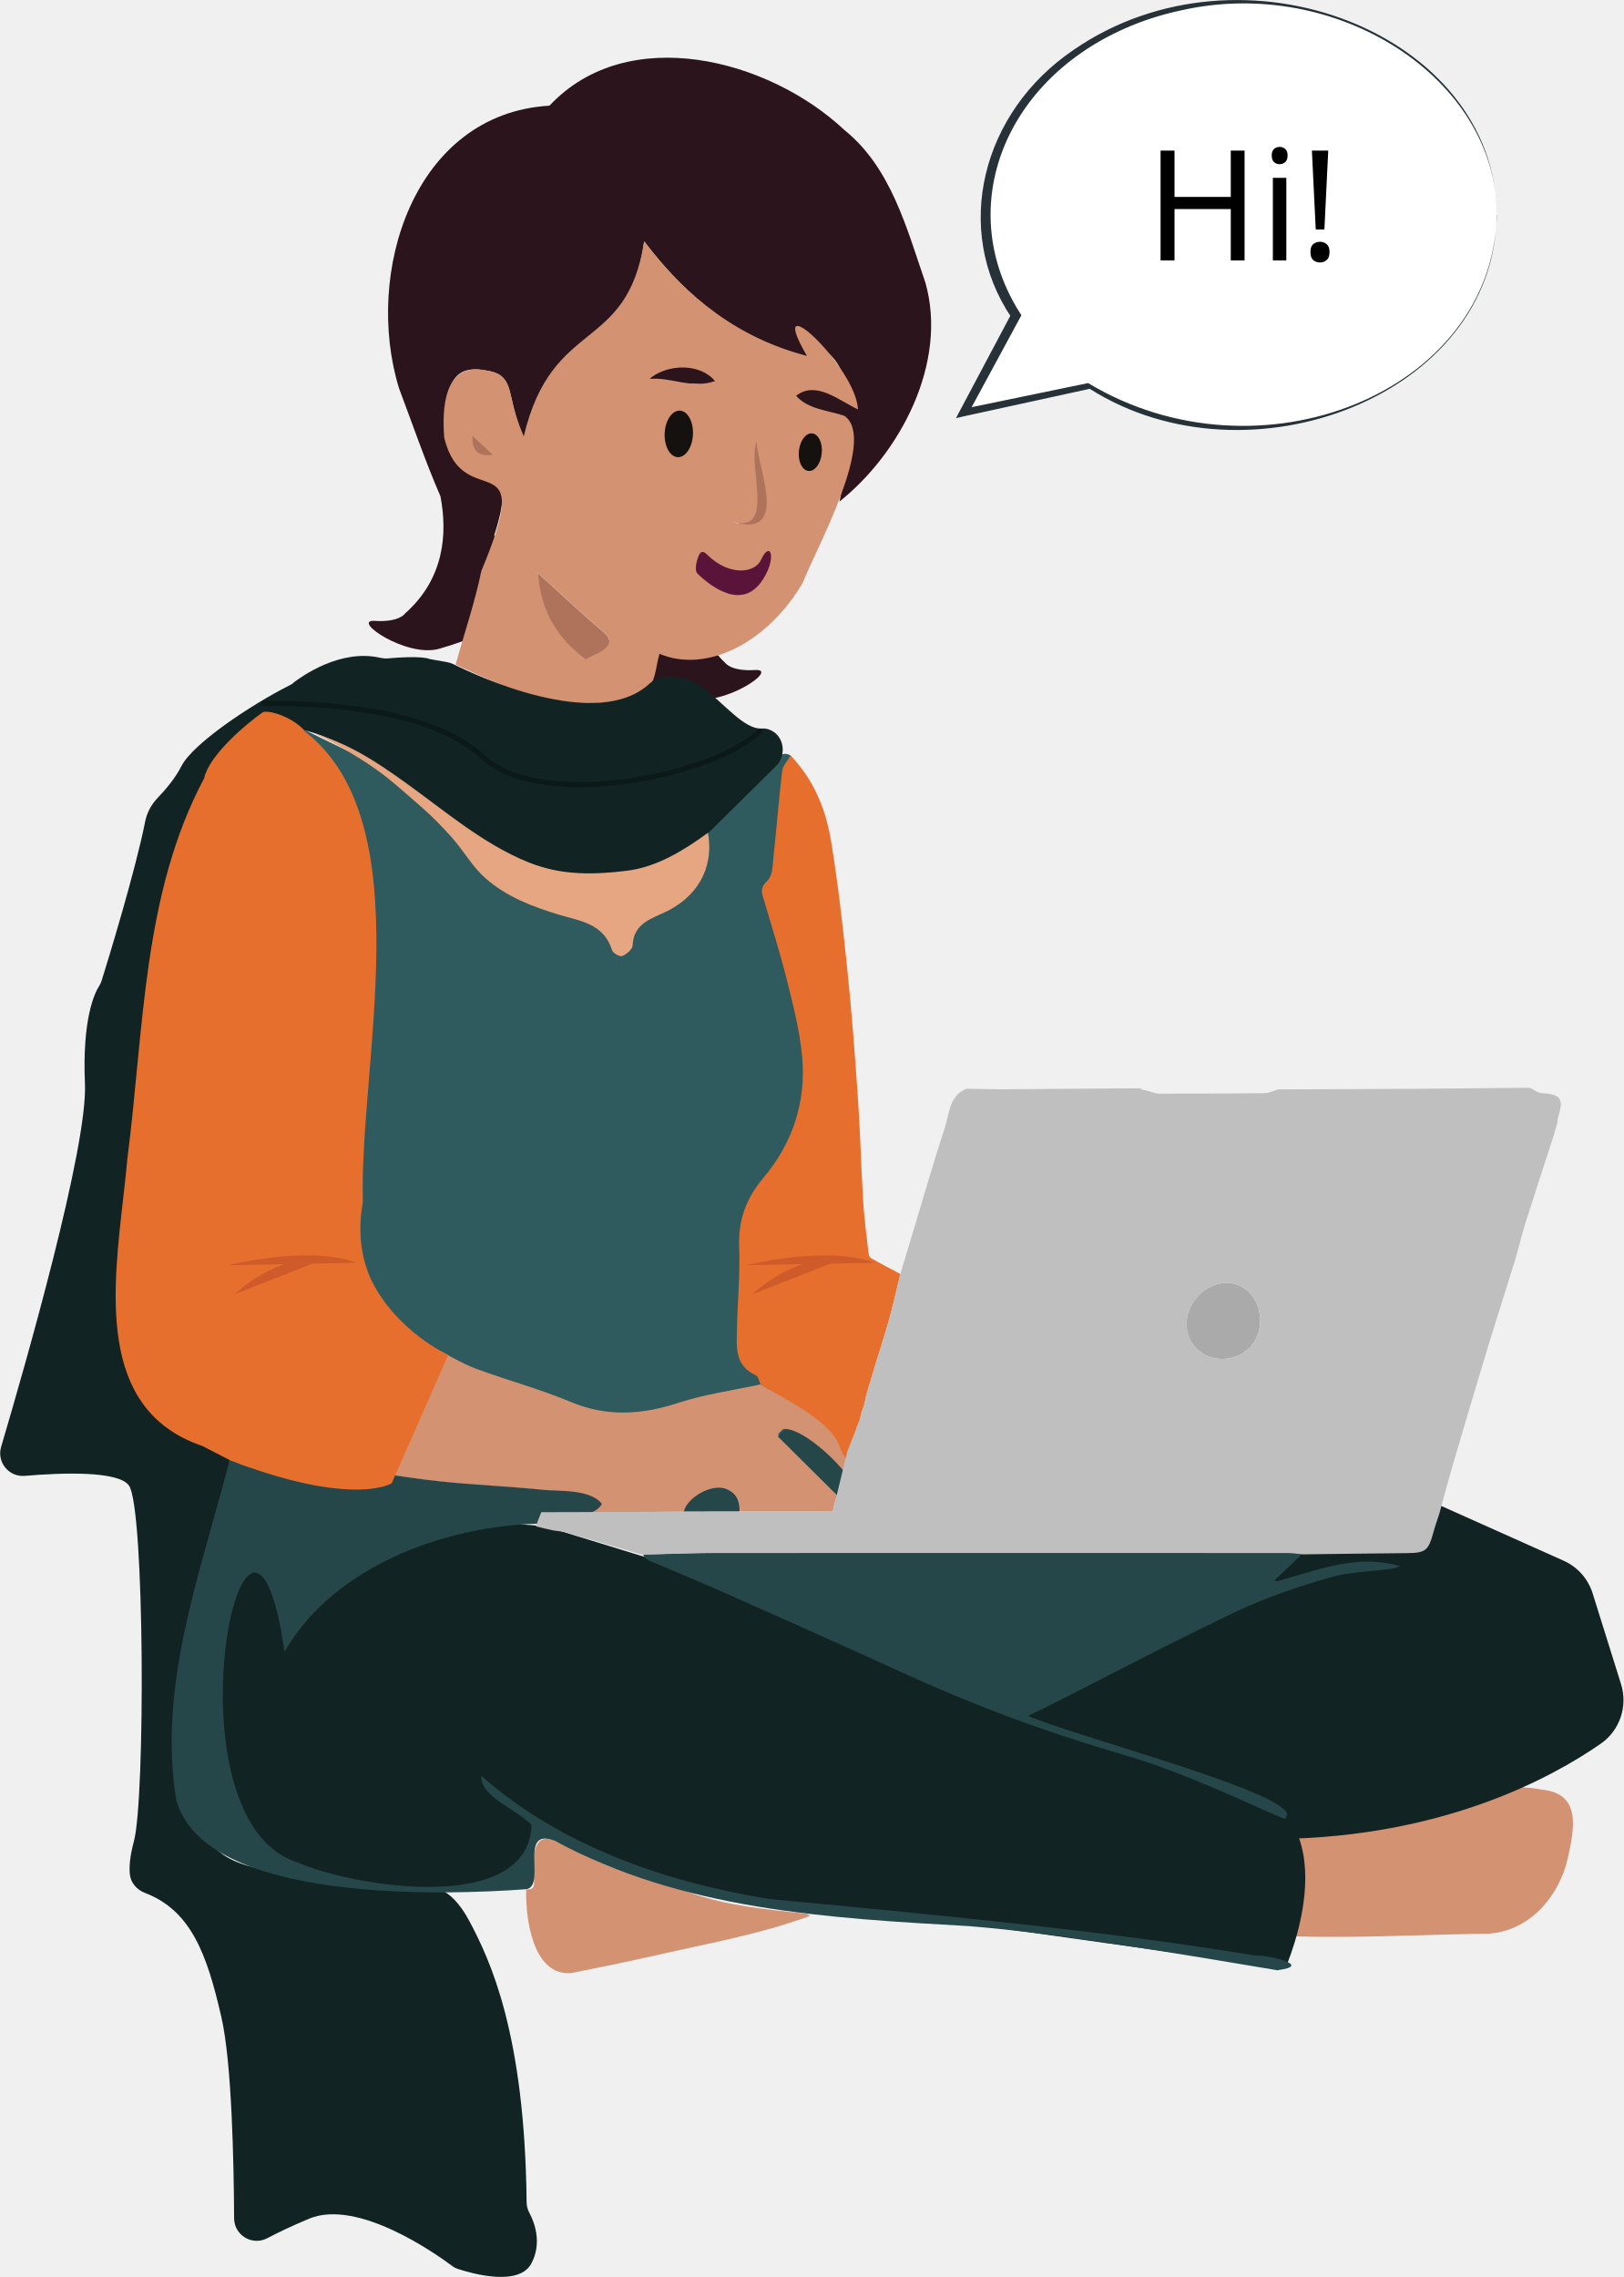
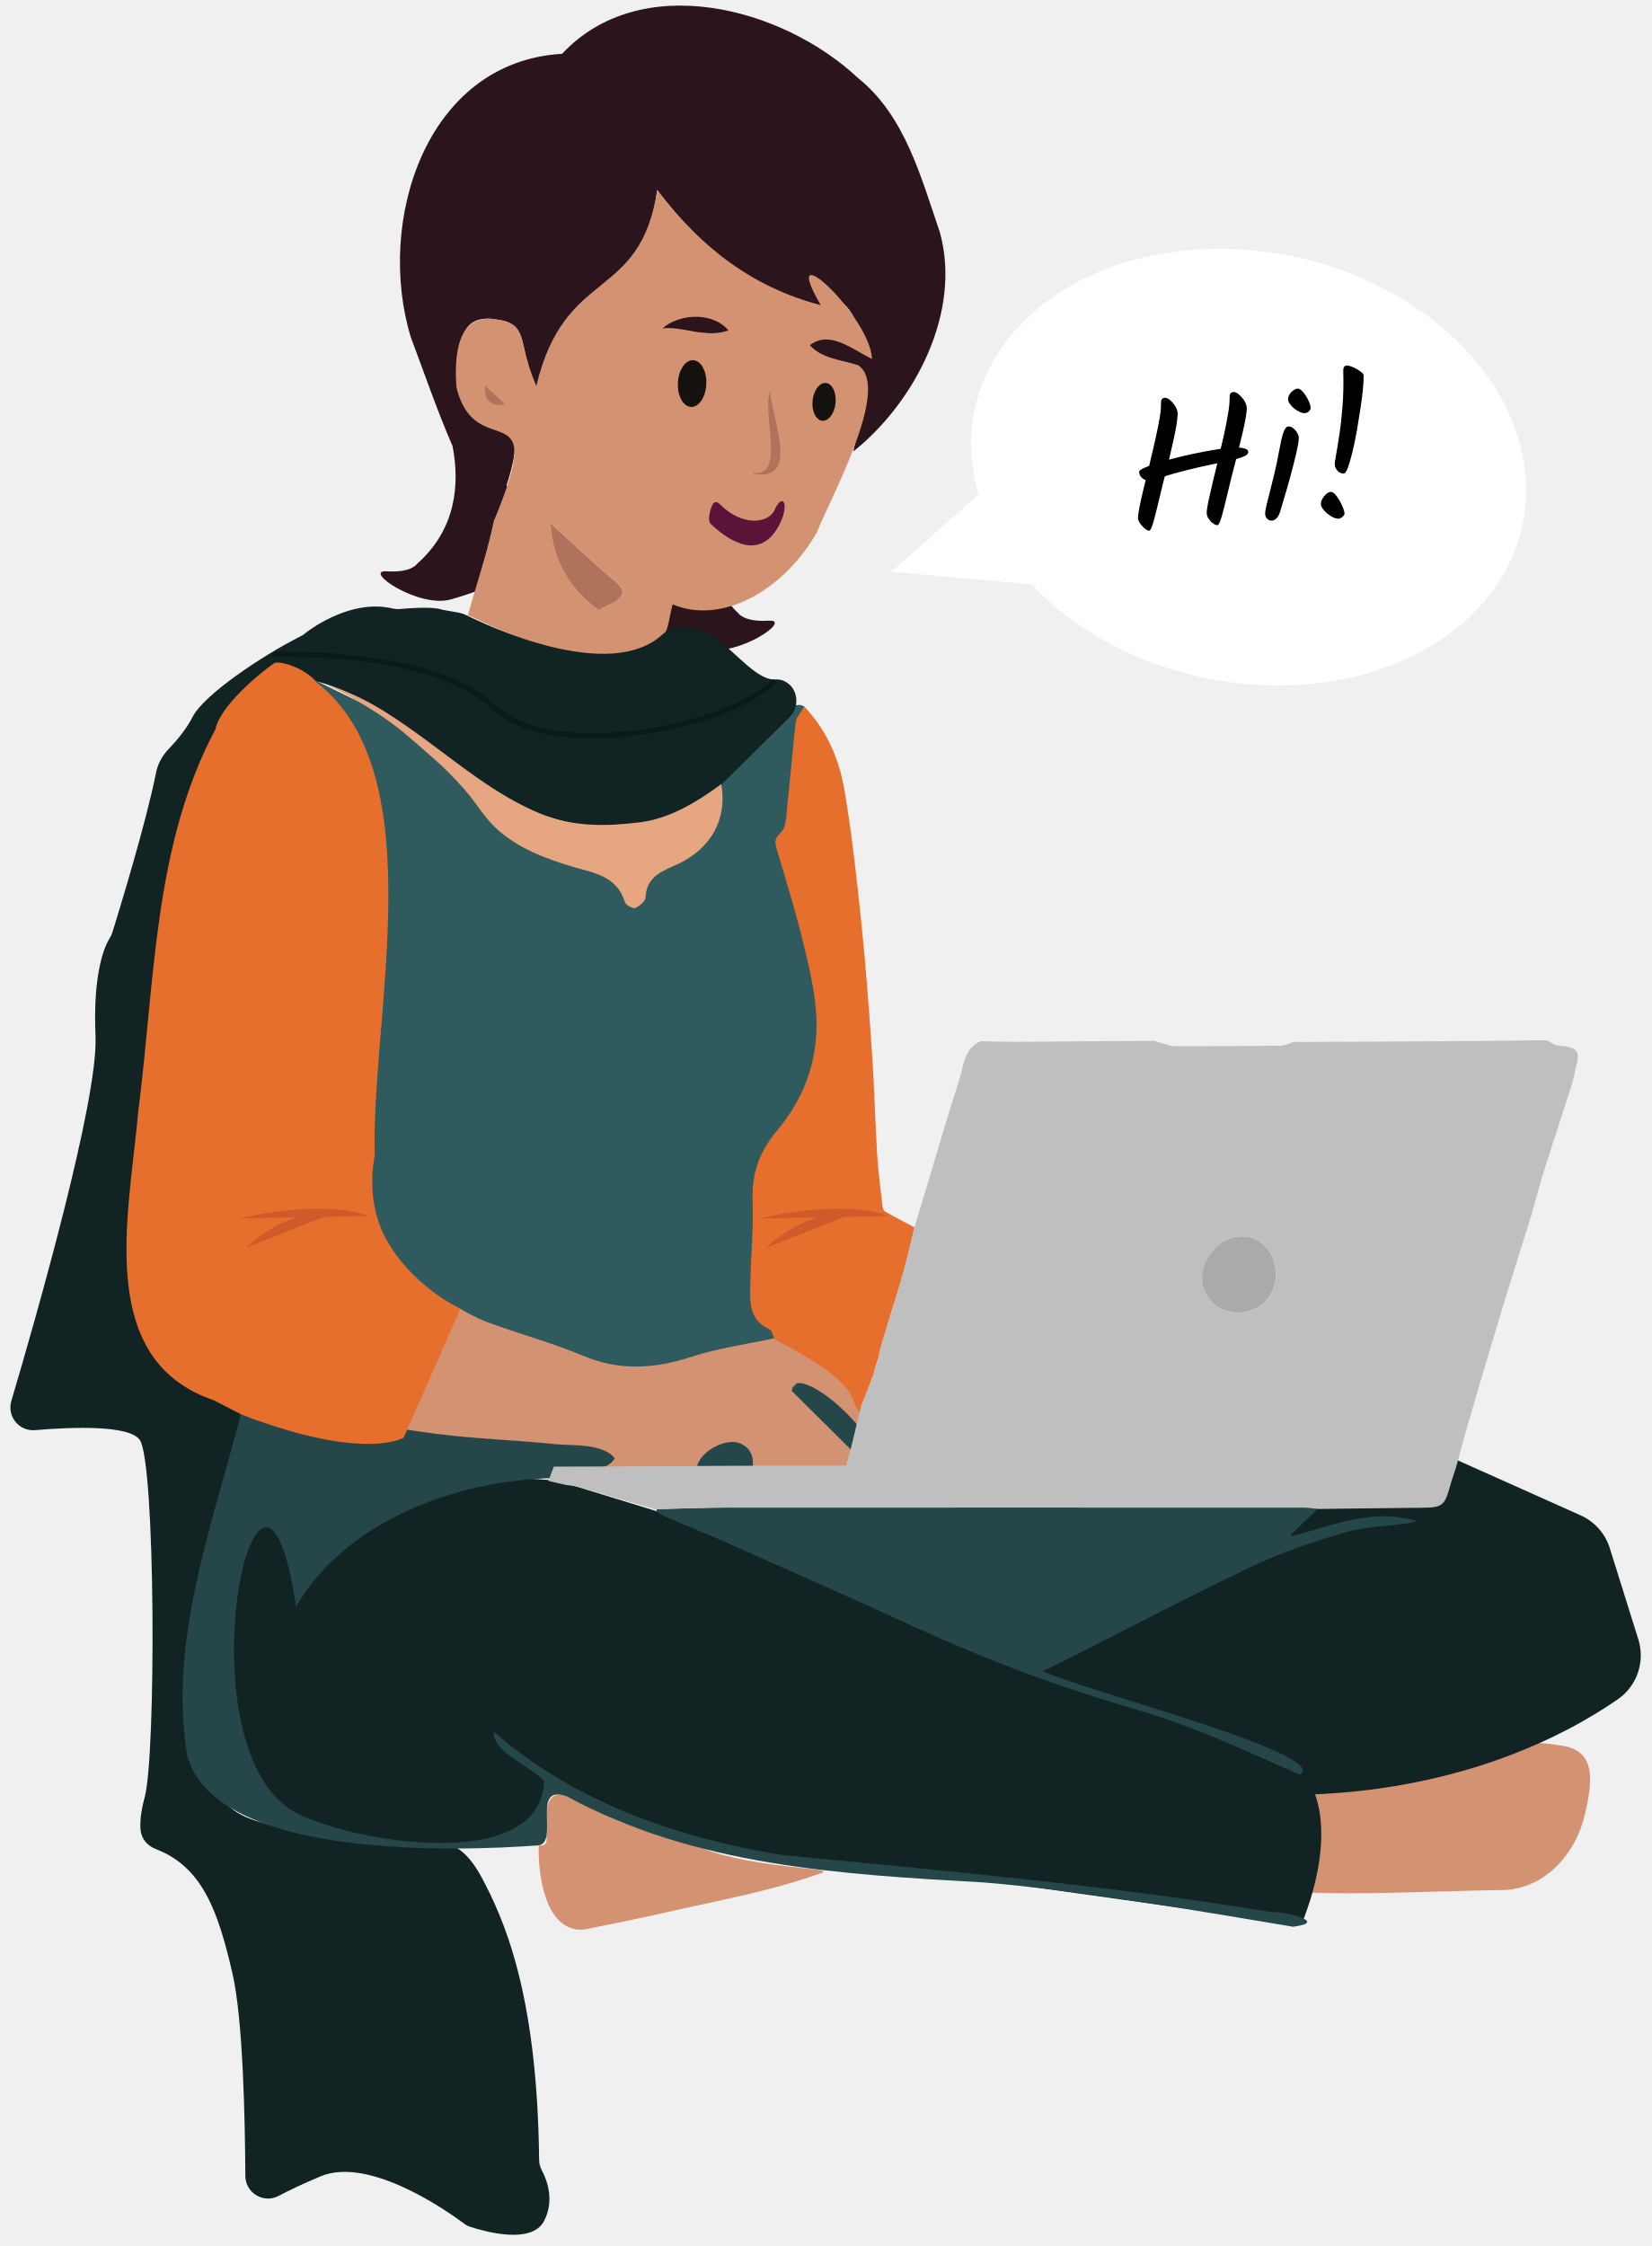
- <svg xmlns="http://www.w3.org/2000/svg" id="Layer_2" viewBox="0 0 158.25 221.95">
+ <svg xmlns="http://www.w3.org/2000/svg" id="Layer_2" viewBox="0 0 160.31 217.95">
  <defs>
-     <style>.cls-1{fill:#ce5b29;}.cls-2{fill:#e5a681;}.cls-3{fill:#fff;}.cls-4{fill:#bfbfbf;}.cls-5{fill:#af725a;}.cls-6{fill:#5b1439;}.cls-7{fill:#122323;}.cls-8{fill:none;stroke:#0b1919;stroke-linecap:round;stroke-miterlimit:10;stroke-width:.5px;}.cls-9{fill:#2f5a5e;}.cls-10{fill:#e76f2e;}.cls-11{fill:#2b141c;}.cls-12{fill:#aaa;}.cls-13{font-family:KalamVariable-Regular, 'Kalam Variable';font-size:15px;font-variation-settings:'wght' 400;}.cls-14{fill:#14110f;}.cls-15{fill:#d39272;}.cls-16{fill:#264749;}.cls-17{fill:#263238;}</style>
+     <style>.cls-1{fill:#ce5b29;}.cls-2{fill:#e5a681;}.cls-3{fill:#fff;}.cls-4{fill:#bfbfbf;}.cls-5{fill:#af725a;}.cls-6{fill:#5b1439;}.cls-7{fill:#122323;}.cls-8{stroke:#0b1919;stroke-linecap:round;stroke-miterlimit:10;stroke-width:.5px;}.cls-8,.cls-9{fill:none;}.cls-10{fill:#2f5a5e;}.cls-11{fill:#e76f2e;}.cls-12{fill:#2b141c;}.cls-13{fill:#aaa;}.cls-14{fill:#14110f;}.cls-15{fill:#d39272;}.cls-16{fill:#264749;}</style>
  </defs>
  <g id="Layer_1-2">
-     <g id="me_hover">
-       <path class="cls-3" d="m145.9,20.94c0,11.47-11.14,20.77-24.89,20.78-5.35,0-10.57-1.44-14.86-4.1l-12.2,2.6,5.08-9.48c-6.49-10.12-1.91-22.71,10.22-28.12s27.22-1.59,33.71,8.52c1.93,3.01,2.94,6.37,2.94,9.79Z" />
-       <path class="cls-17" d="m145.9,20.94c-.41,17.34-23.18,26.44-39.84,16.4l-12.22,2.53.5.5,5.12-9.46.1-.18-.11-.17c-6.39-10-1.85-22.43,10.14-27.76,1.73-.77,3.55-1.36,5.45-1.77,15.27-3.5,30.86,6.63,30.86,19.91Zm0,0c-.1-17.69-24.84-27.37-41.22-16.1-9.05,6.1-11.84,17.59-6.1,26.1v-.35s-5.04,9.49-5.04,9.49l-.36.68.86-.2,12.18-2.66c15.52,9.84,39.54.6,39.66-16.96h.02Z" />
-       <g id="Me_Hi">
-         <path class="cls-5" d="m74.12,41.92c.4,3.02.73,5.94,1.22,8.85.2,1.18-.01,1.68-1.25,1.56-.44-.04-1.46-.51-1.93-.51-.87-3.79-.27-6.82,1.97-9.9Z" />
-         <path class="cls-11" d="m71.81,38.11c-4.12-1.48-10.2,0-8.54-1.16,2.24-2.17,6.26-1.81,8.54,1.16Z" />
-         <path class="cls-11" d="m81.83,48.91c2.12-11.12-.05-5.74-6.89-11.7,1.84,1.6,5.68.06,7.58.96-.66-4.03-2.21-3.65-4.55-5.96-.26.2.28.08.02.27.48.94.4,1.64.9,2.66-.91-.24-1.8-.53-2.66-.87-4.25,8.43-11.51,25.07-5.56,30.32,0,0,.53.87,2.94.72,2.41-.15-3.09,3.62-6.26,2.72-3.17-.9-4.38-1.66-4.38-1.66l-2.34-7.54,15.26-24.68c-5.22-2.11-9.54-5.92-13.1-10.62-1.41,9.56-4.98,7.87-8.63,13.91-.63,1.86-1.63,5.42-2.69,7.11-.62-1.44-1.4-4.72-1.68-6-.36-1.64-.91-2.22-2.47-2.44-4.12-.82-3.8,3.2-3.6,5.97,1.47,7.21,7.37,1.1,4.45,10.1l1.35,1.86-2.34,7.54s-1.21.75-4.38,1.66c-3.17.91-8.67-2.87-6.26-2.72,2.41.15,2.94-.72,2.94-.72,3.81-3.37,4.16-7.75,3.45-11.43-1.5-3.45-2.72-7.04-4.04-10.53-3.43-11.2,1.4-26.76,14.67-27.54,7.62-8.14,21.37-4.55,28.74,2.37,4.56,3.67,6.08,9.6,7.91,14.91,2.19,7.8-2.46,16.6-8.41,21.33Z" />
-         <path class="cls-15" d="m78.26,56.78c-3.35,5.76-9.31,8.92-13.98,6.95-.43,1.44-.32,3.09-1.71,3.85-6.19,2.45-12.5-.1-18.16-2.81.82-2.96,1.87-6.02,2.51-9.12,5.45-13.04-1.74-5.33-3.62-12.97-.21-2.78-.09-7.4,4.03-6.58,1.57.23,2.12.8,2.47,2.45.28,1.28.63,2.54,1.25,3.98,2.78-11.66,10.03-8.05,11.74-19.01,4.22,5.58,9.27,9.45,15.86,11.17-4.28-7.37,4.79,1.03,4.98,5.22-1.9-.9-4.11-2.84-6.03-1.33,1.18,1.33,3.1,1.41,4.7,1.95,3.23,2.22-2.78,12.98-4.04,16.25h0Zm-25.84-.93c.21,2.8,3.47,9.44,6.34,7.55.94-.7.78-1.2-.08-1.93-2.12-1.79-4.13-3.7-6.26-5.63Zm17.27-18.7c-1.37-1.71-4.55-1.76-6.41-.21,2.06-.23,4.08,1,6.41.21Zm4.05,5.9c-.92,2.53,2.02,9.24-2.62,7.74,5.98,1.94,2.77-4.95,2.62-7.74Z" />
-         <path class="cls-5" d="m52.42,55.86c2.13,1.93,4.14,3.84,6.26,5.63.86.73,1.02,1.23.08,1.93-.33.25-1.33.56-1.65.86-2.93-2.19-4.36-4.76-4.69-8.42Z" />
-         <path class="cls-5" d="m46.07,42.51s-.36,2.23,1.96,1.81l-1.96-1.81Z" />
-         <ellipse class="cls-14" cx="66.17" cy="42.3" rx="2.27" ry="1.38" transform="translate(20.84 106.43) rotate(-87.34)" />
-         <ellipse class="cls-14" cx="78.98" cy="44.08" rx="1.84" ry="1.12" transform="translate(27.38 118.36) rotate(-84.38)" />
-         <path class="cls-6" d="m70.86,57.82c1.39.46,2.91.18,3.97-2.21.31-.7.42-1.5.24-1.79-.18-.3-.58.04-.88.73-.6,1.35-3.11,1.6-5.18-.41-.22-.21-.63-.67-.92.06s-.35,1.48-.13,1.69c.65.63,1.73,1.54,2.9,1.92Z" />
-         <path class="cls-12" d="m122.84,128.73c-.02,2.18-1.62,3.76-3.8,3.73-1.88-.02-3.41-1.55-3.39-3.39.02-2.15,1.91-4.06,3.98-4.02,1.81.03,3.22,1.65,3.2,3.68Z" />
-         <path class="cls-9" d="m25.11,71.26l4.16-.31,5.55,2.7,14.15,10.06,14.2,3.59,9.34-10.1s3.09-4.64,4.54-3.55-2.02,14.66-2.02,14.66l4.75,19.25-6.91,11.51,4.89,21.43-39.85-4.55-13.58-36.38.78-28.3Z" />
-         <path class="cls-10" d="m74.14,134.95c-.15-.3-.21-.77-.45-.88-2.17-.98-1.88-2.91-1.85-4.71.04-2.59.32-5.19.21-7.78-.11-2.63.67-4.76,2.35-6.76,2.86-3.38,4.18-7.39,3.79-11.79-.22-2.51-.87-5-1.48-7.46-.69-2.74-1.54-5.44-2.34-8.15-.19-.65-.18-.99.43-1.57.55-.52.52-1.71.62-2.62.3-2.7.5-5.4.82-8.1.06-.47.49-.9.82-1.49,2.34,2.47,3.44,5.31,3.94,8.32.68,4.09,1.14,8.22,1.57,12.35.44,4.22.76,8.45,1.05,12.68.23,3.34.31,6.69.51,10.03.1,1.69.33,3.37.52,5.06.02.19.09.47.23.55.95.54,1.91,1.04,2.88,1.55-.35,1.45-.67,2.91-1.07,4.35-.39,1.44-.87,2.85-1.3,4.28-.31,1.04-.63,2.09-.94,3.13-.06.31-.13.61-.19.92-.1.29-.2.58-.3.87-.05.23-.1.46-.15.68-.09.23-.19.45-.28.68-.31.79-.03,3.06-.34,3.84-.74-.73-2.46-2.32-3.09-3.13-1.64-2.11-3.78-3.54-5.95-4.86Z" />
-         <path class="cls-7" d="m28.57,66.57c.79-.61,4.59-3.36,8.5-2.45.23.05.46.08.7.06.9-.08,3.33-.26,4.12.06l1.72.31c.21.04.41.11.6.2,1.99.99,13.93,6.67,19.11,1.88.36-.33.79-.58,1.27-.63.92-.11,2.48-.07,3.87.97,2.13,1.61,4.1,4.16,5.79,4.04.32-.02.61.04.88.17,1.34.62,1.55,2.47.49,3.51l-6.85,6.77s-10.12,10.86-27.54-3.52c-15.84-13.08-19.69-4.43-20.25-2.75-.06.17-.13.33-.22.48-.74,1.17-4.2,7.28-5.81,21.4-1.81,15.87-3.57,31.19-1.1,36.72,2.48,5.53,8.75,7.47,8.75,7.47,0,0,1.8.36-.28,3.92s-5.95,24.93-3.79,30.48c2.17,5.55,3.19,6.09,11.77,7.41,8.58,1.32,11.57,1,11.57,1,0,0,1.89-.57,3.91,3.24,1.99,3.77,5.38,10.89,5.55,27.35,0,.37.1.73.28,1.06.46.87,1.26,2.87.19,4.9-1.22,2.31-5.83.98-7.15.55-.22-.07-.43-.18-.61-.32-1.5-1.12-9.16-6.57-13.92-4.58-1.67.7-3.01,1.34-4.07,1.9-1.47.77-3.22-.29-3.23-1.94-.03-5.46-.22-15.19-1.25-19.65-1.4-6.08-2.93-10.34-7.44-12.07-.78-.3-1.38-.96-1.47-1.79-.08-.71-.01-1.75.39-3.23,1.12-4.13,1.05-32.45-.47-34.67-1-1.47-6.53-1.27-10.17-.96-1.55.13-2.74-1.34-2.3-2.83,2.39-8.07,8.44-29.2,8.17-35.38-.28-6.41.97-8.9,1.39-9.55.11-.17.19-.35.25-.55.58-1.87,3.25-10.54,4.23-15.47.17-.88.61-1.67,1.23-2.32.73-.76,1.7-1.89,2.32-3.11,1.09-2.13,6.62-5.88,10.55-7.86.12-.06.23-.13.34-.21Z" />
-         <path class="cls-15" d="m152.82,181.11c-.84,3.73-3.71,7.1-7.69,7.37-9.3.12-18.66.88-27.91-.49-2.15-1.03,2.31-5.31.77-9.46-.87-3.88,4.71.63,13.12-2.65,3.93-1.02,7.96-1.64,11.95-2.42,2.22,1.01,4.83.5,7.2.98,3.93.37,3.18,3.82,2.56,6.69Z" />
-         <path class="cls-7" d="m113.39,154.11l21.09-8.3c1.3-.51,2.74-.48,4.01.09l13.92,6.23c1.36.61,2.39,1.77,2.83,3.19l2.77,8.85c.67,2.15-.12,4.5-1.97,5.79-4.83,3.36-15.39,9.08-31.45,9.3-13.47.18-19.77.79-22.67,1.26-1.61.26-3.25-.26-4.42-1.4l-7.11-6.91c-2.63-2.55-1.85-6.95,1.49-8.45l21.52-9.65Z" />
-         <path class="cls-7" d="m22.96,150.14l-3.94,18.79,4.42,10.1,6.62,3.9,9.31,1.2,11.93-.19.97-5.59,19.18,7.02,16.36,1.22,37.47,5.27s6.87-15.33-5.19-17.97c-12.06-2.64-56.77-21.98-56.77-21.98l-10.24-3.15-29.64-2.18-.48,3.57Z" />
-         <path class="cls-15" d="m74.14,134.95c2.16,1.32,5.52,2.9,7.15,5.01.63.81.55,1.59,1.29,2.32-.46,1.9-.92,2.98-1.42,5.06-2.99,0-6.02,0-9.05,0,.05-1.03-.31-1.81-1.32-2.21-1.35-.53-3.77.78-4.12,2.22-4.64.01-4.72.09-9.36.1-.04-.2-.15-.46-.2-.65,1.5,0-1.5,0,0,0-1.1-1.47-2.64-1.39-4.04-1.53-3.32-.34-6.67-.48-9.99-.83-2.7-.28-5.38-.74-8.27-1.15.46-1.44.72-2.6,1.18-3.67.81-1.89,1.61-3.82,2.68-5.57.63-1.03,1.76-1.76,2.67-2.63.34,0,.68-.01,1.02-.02,1.33.67,2.61,1.48,4,2,3.06,1.14,6.24,1.98,9.24,3.24,3.54,1.49,6.92,1.27,10.49.11,2.6-.85,5.36-1.22,8.05-1.81Zm7.61,10.67c.18-.18.24.02.41-.16-.29-1.72-4.29-6.09-5.84-6.16-.16.16-.33.33-.49.49,1.7,1.68,4.22,4.15,5.92,5.83Z" />
-         <path class="cls-15" d="m51.3,184.17c.87.06.77-.47.74-1.09-.06-1.47-.32-4.68,2.05-3.63,1.9.84,3.71,1.89,5.64,2.61,2.45.92,5.02,1.52,7.48,2.41,3.71,1.33,7.58,1.65,11.43,2.08.11.01.21.13.32.2-5.09,1.87-10.46,2.78-15.73,4-2.52.56-5.05,1.08-7.59,1.58-3.71.25-4.43-5.31-4.35-8.15Z" />
-         <path class="cls-16" d="m126.74,151.66c-.8.76-1.6,1.53-2.41,2.29-.08.08,0,.22.11.19,2.43-.65,4.83-1.55,7.32-1.83,1.53-.18,3.09-.12,4.72.36-.28.08-.56.2-.85.24-2.01.28-4.1.3-6.02.86-3.07.89-6.13,1.91-9.01,3.27-6.01,2.85-11.9,5.96-17.83,8.96-.85.43-1.71.84-2.56,1.26,0,.29,0-.29,0,0,4.38,1.92,23.99,7.04,25.19,9.44.03.05.08.09.06.14-.05.12-.09.24-.14.35-.02.05-.08.08-.14.07-1.49-.46-9.35-4.47-16.17-6.36-7.55-2.24-14-4.63-21.25-7.95-5.85-2.68-11.72-5.29-17.6-7.9-2.27-1.01-4.58-1.94-6.86-2.92-.2-.09-.38-.25-.55-.42-.07-.07-.03-.19.07-.19,2.33-.06,4.67-.15,7-.16,18.52-.01,37.05,0,55.57,0,.42,0,.85.06,1.27.11.09.01.13.13.07.19Z" />
-         <path class="cls-16" d="m66.65,147.34c.35-1.44,2.77-2.75,4.12-2.22,1.01.39,1.37,1.18,1.32,2.21-1.81,0-3.63,0-5.44.01Z" />
-         <path class="cls-16" d="m124.57,192.06c-8.72-1.47-21.46-3.62-30.12-4.31-13.82-.78-27.92-1.58-40.38-8.32-3.62-1.4-.76,4.45-2.79,4.72-7.92.59-31.35,1.4-34.1-8.71-1.8-10.97,2.25-21.84,5-32.34.1-.34.16-.61.13-.84l.18.09c6.29,2.39,11.35,2.46,14.38,2.13-.08-.02-.16-.04-.24-.06-.71-.18-1.39-.58-2.01-.99-.24-.15-.43-.68-.35-.95.94-3.22,1.92-6.47,4.07-9.11.72-.88,1.97-1.32,2.98-1.97-.91.87-2.04,1.59-2.67,2.63-1.07,1.75-1.86,3.68-2.68,5.57-.46,1.07-.73,2.23-1.18,3.67,1.65.23,3.23.48,4.79.7,1.17.17,2.32.32,3.48.44,3.32.34,6.67.48,9.99.82,1.4.14,4.52-.1,5.62,1.37-.81,1.37-3.15,1.14-4.67,1.11.02.25-.03.51-.15.81-9.58-.17-21.17,3.84-26.11,12.48-3.56-24.3-12.17,16.21,1.21,20.52,5.7,2.48,22.58,5.12,22.86-3.62-1.35-1.5-5.04-2.76-4.89-4.79,7.83,6.87,17.87,10.32,28.03,11.99,14.84,1.41,32.58,3.05,47.39,5.52,1.31-.06,5.7.97,2.21,1.42Z" />
-         <path class="cls-16" d="m83.29,147.44c-2.49-2.48-4.99-4.95-7.48-7.43.24-.24.48-.48.72-.73,2.27.1,7.12,4.82,7.55,7.36-.26.27-.53.53-.79.8Z" />
-         <path class="cls-10" d="m43.69,132.07l-5.51,12.51s-.23.15-.76.3c-1.59.45-5.9.94-14.91-2.5l-.18-.09-2.6-1.34c-1.39-.47-2.56-1.09-3.55-1.83-7.26-5.43-4.53-17.43-3.77-26.13,1.64-12.69,1.48-25.85,7.49-37.13.47-2.24,4.06-5.27,5.75-6.46.93-.19,3.24.75,4.12,1.94,11.38,8.91,5.2,32.48,5.6,45.83-.51,2.79-.2,5.27.75,7.45,2.43,5.12,7.57,7.46,7.57,7.46Z" />
-         <path class="cls-4" d="m151.53,110.42c-.95,2.94-1.92,5.87-2.85,8.82-.39,1.24-.67,2.51-1.05,3.75-.9,2.93-1.85,5.84-2.74,8.78-1.15,3.77-2.26,7.55-3.37,11.33-.43,1.48-.82,2.97-1.23,4.46-.19.6-.41,1.19-.57,1.79-.5,1.82-.76,2.02-2.59,2.04-3.4.03-6.8.08-10.19.12-.5-.05-1.01-.13-1.51-.13-18.52,0-37.05-.01-55.57,0-2.43,0-4.86.11-7.28.16-2.27-.66-4.54-1.33-6.82-1.99-.2-.07-.41-.13-.61-.2-.42-.06-.84-.12-1.26-.18-.27-.06-.53-.12-.8-.18-.29-.07-.58-.14-.87-.21.18-.46.36-.92.54-1.38,4.64-.01,9.28-.02,13.92-.04,1.81,0,3.63,0,5.44-.01h9.05c.5-2.08.96-3.98,1.42-5.88.31-.79.62-1.58.93-2.36.09-.23.19-.45.28-.68.05-.23.1-.46.15-.68.1-.29.2-.58.3-.87.06-.31.13-.61.19-.92l.94-3.13c.44-1.43.91-2.84,1.3-4.28.4-1.44.72-2.9,1.07-4.35.5-1.65.99-3.29,1.49-4.94.94-3.11,1.83-6.24,2.85-9.33.46-1.38.41-3.1,2.11-3.81,1.1.02,2.2.06,3.3.06,4.54-.03,9.07-.07,13.61-.1.11.05.22.11.32.16.11.02.22.04.33.06.4.1.8.29,1.2.3,3.45,0,6.89,0,10.34-.05.43,0,.85-.24,1.28-.36,4.5-.02,9.01-.03,13.51-.06,3.56-.02,7.13-.07,10.69-.1.13,0,.26.02.4.02.34.17.68.47,1.03.49,1.95.13,2.24.52,1.66,2.39-.05.15-.04.32-.06.48-.1.34-.2.68-.3,1.03Zm-28.69,18.31c.02-2.03-1.4-3.65-3.2-3.68-2.07-.03-3.96,1.87-3.98,4.02-.02,1.84,1.51,3.37,3.39,3.39,2.17.03,3.78-1.55,3.8-3.73Z" />
-         <path class="cls-2" d="m30.42,71.4c3.66,1.15,6.05,2.7,9.12,4.9,3.86,2.77,7.47,5.91,11.95,7.75,3.18,1.31,6.47,1.22,9.65.82,2.87-.36,5.48-1.95,7.87-3.7.62,3.56-1.15,6.32-4.2,7.75-1.46.68-3.06,1.16-3.15,3.25-.02.37-.59.85-1.01,1.02-.23.09-.9-.28-.99-.56-.8-2.62-3.15-2.86-5.21-3.48-2.58-.78-5.1-1.75-7.14-3.55-1.23-1.08-2.07-2.59-3.16-3.84-.93-1.06-1.92-2.09-2.98-3.01-1.77-1.54-3.5-3.16-5.46-4.41-1.83-1.16-3.3-2.04-5.29-2.94h0Z" />
-         <path class="cls-1" d="m22.25,123.33s7.86-1.99,12.53-.24" />
-         <path class="cls-1" d="m22.84,126.17s4.11-3.95,8.23-3.24" />
-         <path class="cls-1" d="m72.73,123.33s7.86-1.99,12.53-.24" />
-         <path class="cls-1" d="m73.32,126.17s4.11-3.95,8.23-3.24" />
-         <path class="cls-8" d="m25.71,68.57c5.2-.06,16.18.42,21.26,5.15,5.89,5.48,22.73,1.83,27.1-2.44" />
-       </g>
-       <text class="cls-13" transform="translate(111.67 25.38)">
-         <tspan x="0" y="0">Hi!</tspan>
-       </text>
+     <path class="cls-3" d="m147.21,52.89c-3.81,10.93-18.55,16.41-32.92,12.24-5.6-1.62-10.56-4.58-14.17-8.42l-13.61-1.23,8.46-7.49c-3.41-11.61,5.57-22.21,20.04-23.68s28.98,6.75,32.38,18.36c1.01,3.46.95,6.97-.19,10.22Z" />
+     <g id="Me_Hi">
+       <path class="cls-5" d="m75.12,36.84c.4,3.02.73,5.94,1.22,8.85.2,1.18-.01,1.68-1.25,1.56-.44-.04-1.46-.51-1.93-.51-.87-3.79-.27-6.82,1.97-9.9Z" />
+       <path class="cls-12" d="m72.81,33.03c-4.12-1.48-10.2,0-8.54-1.16,2.24-2.17,6.26-1.81,8.54,1.16Z" />
+       <path class="cls-12" d="m82.82,43.83c2.12-11.12-.05-5.74-6.89-11.7,1.84,1.6,5.68.06,7.58.96-.66-4.03-2.21-3.65-4.55-5.96-.26.2.28.08.02.27.48.94.4,1.64.9,2.66-.91-.24-1.8-.53-2.66-.87-4.25,8.43-11.51,25.07-5.56,30.32,0,0,.53.87,2.94.72,2.41-.15-3.09,3.62-6.26,2.72-3.17-.9-4.38-1.66-4.38-1.66l-2.34-7.54,15.26-24.68c-5.22-2.11-9.54-5.92-13.1-10.62-1.41,9.56-4.98,7.87-8.63,13.91-.63,1.86-1.63,5.42-2.69,7.11-.62-1.44-1.4-4.72-1.68-6-.36-1.64-.91-2.22-2.47-2.44-4.12-.82-3.8,3.2-3.6,5.97,1.47,7.21,7.37,1.1,4.45,10.1l1.35,1.86-2.34,7.54s-1.21.75-4.38,1.66c-3.17.91-8.67-2.87-6.26-2.72,2.41.15,2.94-.72,2.94-.72,3.81-3.37,4.16-7.75,3.45-11.43-1.5-3.45-2.72-7.04-4.04-10.53-3.43-11.2,1.4-26.76,14.67-27.54,7.62-8.14,21.37-4.55,28.74,2.37,4.56,3.67,6.08,9.6,7.91,14.91,2.19,7.8-2.46,16.6-8.41,21.33Z" />
+       <path class="cls-15" d="m79.26,51.7c-3.35,5.76-9.31,8.92-13.98,6.95-.43,1.44-.32,3.09-1.71,3.85-6.19,2.45-12.5-.1-18.16-2.81.82-2.96,1.87-6.02,2.51-9.12,5.45-13.04-1.74-5.33-3.62-12.97-.21-2.78-.09-7.4,4.03-6.58,1.57.23,2.12.8,2.47,2.45.28,1.28.63,2.54,1.25,3.98,2.78-11.66,10.03-8.05,11.74-19.01,4.22,5.58,9.27,9.45,15.86,11.17-4.28-7.37,4.79,1.03,4.98,5.22-1.9-.9-4.11-2.84-6.03-1.33,1.18,1.33,3.1,1.41,4.7,1.95,3.23,2.22-2.78,12.98-4.04,16.25h0Zm-25.84-.93c.21,2.8,3.47,9.44,6.34,7.55.94-.7.78-1.2-.08-1.93-2.12-1.79-4.13-3.7-6.26-5.63Zm17.27-18.7c-1.37-1.71-4.55-1.76-6.41-.21,2.06-.23,4.08,1,6.41.21Zm4.05,5.9c-.92,2.53,2.02,9.24-2.62,7.74,5.98,1.94,2.77-4.95,2.62-7.74Z" />
+       <path class="cls-5" d="m53.42,50.77c2.13,1.93,4.14,3.84,6.26,5.63.86.73,1.02,1.23.08,1.93-.33.25-1.33.56-1.65.86-2.93-2.19-4.36-4.76-4.69-8.42Z" />
+       <path class="cls-5" d="m47.07,37.43s-.36,2.23,1.96,1.81l-1.96-1.81Z" />
+       <ellipse class="cls-14" cx="67.16" cy="37.22" rx="2.27" ry="1.38" transform="translate(26.87 102.58) rotate(-87.34)" />
+       <ellipse class="cls-14" cx="79.98" cy="39" rx="1.84" ry="1.12" transform="translate(33.33 114.77) rotate(-84.38)" />
+       <path class="cls-6" d="m71.85,52.74c1.39.46,2.91.18,3.97-2.21.31-.7.42-1.5.24-1.79-.18-.3-.58.04-.88.73-.6,1.35-3.11,1.6-5.18-.41-.22-.21-.63-.67-.92.06s-.35,1.48-.13,1.69c.65.63,1.73,1.54,2.9,1.92Z" />
+       <path class="cls-13" d="m123.83,123.65c-.02,2.18-1.62,3.76-3.8,3.73-1.88-.02-3.41-1.55-3.39-3.39.02-2.15,1.91-4.06,3.98-4.02,1.81.03,3.22,1.65,3.2,3.68Z" />
+       <path class="cls-10" d="m26.1,66.18l4.16-.31,5.55,2.7,14.15,10.06,14.2,3.59,9.34-10.1s3.09-4.64,4.54-3.55-2.02,14.66-2.02,14.66l4.75,19.25-6.91,11.51,4.89,21.43-39.85-4.55-13.58-36.38.78-28.3Z" />
+       <path class="cls-11" d="m75.13,129.87c-.15-.3-.21-.77-.45-.88-2.17-.98-1.88-2.91-1.85-4.71.04-2.59.32-5.19.21-7.78-.11-2.63.67-4.76,2.35-6.76,2.86-3.38,4.18-7.39,3.79-11.79-.22-2.51-.87-5-1.48-7.46-.69-2.74-1.54-5.44-2.34-8.15-.19-.65-.18-.99.43-1.57.55-.52.52-1.71.62-2.62.3-2.7.5-5.4.82-8.1.06-.47.49-.9.82-1.49,2.34,2.47,3.44,5.31,3.94,8.32.68,4.09,1.14,8.22,1.57,12.35.44,4.22.76,8.45,1.05,12.68.23,3.34.31,6.69.51,10.03.1,1.69.33,3.37.52,5.06.02.19.09.47.23.55.95.54,1.91,1.04,2.88,1.55-.35,1.45-.67,2.91-1.07,4.35-.39,1.44-.87,2.85-1.3,4.28-.31,1.04-.63,2.09-.94,3.13-.06.31-.13.61-.19.92-.1.29-.2.58-.3.87-.05.23-.1.46-.15.68-.09.23-.19.45-.28.68-.31.79-.03,3.06-.34,3.84-.74-.73-2.46-2.32-3.09-3.13-1.64-2.11-3.78-3.54-5.95-4.86Z" />
+       <path class="cls-7" d="m29.56,61.49c.79-.61,4.59-3.36,8.5-2.45.23.05.46.08.7.06.9-.08,3.33-.26,4.12.06l1.72.31c.21.04.41.11.6.2,1.99.99,13.93,6.67,19.11,1.88.36-.33.79-.58,1.27-.63.92-.11,2.48-.07,3.87.97,2.13,1.61,4.1,4.16,5.79,4.04.32-.02.61.04.88.17,1.34.62,1.55,2.47.49,3.51l-6.85,6.77s-10.12,10.86-27.54-3.52c-15.84-13.08-19.69-4.43-20.25-2.75-.06.17-.13.33-.22.48-.74,1.17-4.2,7.28-5.81,21.4-1.81,15.87-3.57,31.19-1.1,36.72,2.48,5.53,8.75,7.47,8.75,7.47,0,0,1.8.36-.28,3.92-2.08,3.57-5.95,24.93-3.79,30.48,2.17,5.55,3.19,6.09,11.77,7.41,8.58,1.32,11.57,1,11.57,1,0,0,1.89-.57,3.91,3.24,1.99,3.77,5.38,10.89,5.55,27.35,0,.37.1.73.28,1.06.46.87,1.26,2.87.19,4.9-1.22,2.31-5.83.98-7.15.55-.22-.07-.43-.18-.61-.32-1.5-1.12-9.16-6.57-13.92-4.58-1.67.7-3.01,1.34-4.07,1.9-1.47.77-3.22-.29-3.23-1.94-.03-5.46-.22-15.19-1.25-19.65-1.4-6.08-2.93-10.34-7.44-12.07-.78-.3-1.38-.96-1.47-1.79-.08-.71-.01-1.75.39-3.23,1.12-4.13,1.05-32.45-.47-34.67-1-1.47-6.53-1.27-10.17-.96-1.55.13-2.74-1.34-2.3-2.83,2.39-8.07,8.44-29.2,8.17-35.38-.28-6.41.97-8.9,1.39-9.55.11-.17.19-.35.25-.55.58-1.87,3.25-10.54,4.23-15.47.17-.88.61-1.67,1.23-2.32.73-.76,1.7-1.89,2.32-3.11,1.09-2.13,6.62-5.88,10.55-7.86.12-.06.23-.13.34-.21Z" />
+       <path class="cls-15" d="m153.82,176.03c-.84,3.73-3.71,7.1-7.69,7.37-9.3.12-18.66.88-27.91-.49-2.15-1.03,2.31-5.31.77-9.46-.87-3.88,4.71.63,13.12-2.65,3.93-1.02,7.96-1.64,11.95-2.42,2.22,1.01,4.83.5,7.2.98,3.93.37,3.18,3.82,2.56,6.69Z" />
+       <path class="cls-7" d="m114.38,149.03l21.09-8.3c1.3-.51,2.74-.48,4.01.09l13.92,6.23c1.36.61,2.39,1.77,2.83,3.19l2.77,8.85c.67,2.15-.12,4.5-1.97,5.79-4.83,3.36-15.39,9.08-31.45,9.3-13.47.18-19.77.79-22.67,1.26-1.61.26-3.25-.26-4.42-1.4l-7.11-6.91c-2.63-2.55-1.85-6.95,1.49-8.45l21.52-9.65Z" />
+       <path class="cls-7" d="m23.96,145.06l-3.94,18.79,4.42,10.1,6.62,3.9,9.31,1.2,11.93-.19.97-5.59,19.18,7.02,16.36,1.22,37.47,5.27s6.87-15.33-5.19-17.97c-12.06-2.64-56.77-21.98-56.77-21.98l-10.24-3.15-29.64-2.18-.48,3.57Z" />
+       <path class="cls-15" d="m75.13,129.87c2.16,1.32,5.52,2.9,7.15,5.01.63.81.55,1.59,1.29,2.32-.46,1.9-.92,2.98-1.42,5.06-2.99,0-6.02,0-9.05,0,.05-1.03-.31-1.81-1.32-2.21-1.35-.53-3.77.78-4.12,2.22-4.64.01-4.72.09-9.36.1-.04-.2-.15-.46-.2-.65,1.5,0-1.5,0,0,0-1.1-1.47-2.64-1.39-4.04-1.53-3.32-.34-6.67-.48-9.99-.83-2.7-.28-5.38-.74-8.27-1.15.46-1.44.72-2.6,1.18-3.67.81-1.89,1.61-3.82,2.68-5.57.63-1.03,1.76-1.76,2.67-2.63.34,0,.68-.01,1.02-.02,1.33.67,2.61,1.48,4,2,3.06,1.14,6.24,1.98,9.24,3.24,3.54,1.49,6.92,1.27,10.49.11,2.6-.85,5.36-1.22,8.05-1.81Zm7.61,10.67c.18-.18.24.02.41-.16-.29-1.72-4.29-6.09-5.84-6.16-.16.16-.33.33-.49.49,1.7,1.68,4.22,4.15,5.92,5.83Z" />
+       <path class="cls-15" d="m52.29,179.09c.87.06.77-.47.74-1.09-.06-1.47-.32-4.68,2.05-3.63,1.9.84,3.71,1.89,5.64,2.61,2.45.92,5.02,1.52,7.48,2.41,3.71,1.33,7.58,1.65,11.43,2.08.11.01.21.13.32.2-5.09,1.87-10.46,2.78-15.73,4-2.52.56-5.05,1.08-7.59,1.58-3.71.25-4.43-5.31-4.35-8.15Z" />
+       <path class="cls-16" d="m127.73,146.58c-.8.76-1.6,1.53-2.41,2.29-.08.08,0,.22.11.19,2.43-.65,4.83-1.55,7.32-1.83,1.53-.18,3.09-.12,4.72.36-.28.08-.56.2-.85.24-2.01.28-4.1.3-6.02.86-3.07.89-6.13,1.91-9.01,3.27-6.01,2.85-11.9,5.96-17.83,8.96-.85.43-1.71.84-2.56,1.26,0,.29,0-.29,0,0,4.38,1.92,23.99,7.04,25.19,9.44.03.05.08.09.06.14-.05.12-.09.24-.14.35-.02.05-.08.08-.14.07-1.49-.46-9.35-4.47-16.17-6.36-7.55-2.24-14-4.63-21.25-7.95-5.85-2.68-11.72-5.29-17.6-7.9-2.27-1.01-4.58-1.94-6.86-2.92-.2-.09-.38-.25-.55-.42-.07-.07-.03-.19.07-.19,2.33-.06,4.67-.15,7-.16,18.52-.01,37.05,0,55.57,0,.42,0,.85.06,1.27.11.09.01.13.13.07.19Z" />
+       <path class="cls-16" d="m67.65,142.26c.35-1.44,2.77-2.75,4.12-2.22,1.01.39,1.37,1.18,1.32,2.21-1.81,0-3.63,0-5.44.01Z" />
+       <path class="cls-16" d="m125.56,186.98c-8.72-1.47-21.46-3.62-30.12-4.31-13.82-.78-27.92-1.58-40.38-8.32-3.62-1.4-.76,4.45-2.79,4.72-7.92.59-31.35,1.4-34.1-8.71-1.8-10.97,2.25-21.84,5-32.34.1-.34.16-.61.13-.84l.18.09c6.29,2.39,11.35,2.46,14.38,2.13-.08-.02-.16-.04-.24-.06-.71-.18-1.39-.58-2.01-.99-.24-.15-.43-.68-.35-.95.94-3.22,1.92-6.47,4.07-9.11.72-.88,1.97-1.32,2.98-1.97-.91.87-2.04,1.59-2.67,2.63-1.07,1.75-1.86,3.68-2.68,5.57-.46,1.07-.73,2.23-1.18,3.67,1.65.23,3.23.48,4.79.7,1.17.17,2.32.32,3.48.44,3.32.34,6.67.48,9.99.82,1.4.14,4.52-.1,5.62,1.37-.81,1.37-3.15,1.14-4.67,1.11.02.25-.03.51-.15.81-9.58-.17-21.17,3.84-26.11,12.48-3.56-24.3-12.17,16.21,1.21,20.52,5.7,2.48,22.58,5.12,22.86-3.62-1.35-1.5-5.04-2.76-4.89-4.79,7.83,6.87,17.87,10.32,28.03,11.99,14.84,1.41,32.58,3.05,47.39,5.52,1.31-.06,5.7.97,2.21,1.42Z" />
+       <path class="cls-16" d="m84.28,142.36c-2.49-2.48-4.99-4.95-7.48-7.43.24-.24.48-.48.72-.73,2.27.1,7.12,4.82,7.55,7.36-.26.27-.53.53-.79.8Z" />
+       <path class="cls-11" d="m44.69,126.99l-5.51,12.51s-.23.15-.76.3c-1.59.45-5.9.94-14.91-2.5l-.18-.09-2.6-1.34c-1.39-.47-2.56-1.09-3.55-1.83-7.26-5.43-4.53-17.43-3.77-26.13,1.64-12.69,1.48-25.85,7.49-37.13.47-2.24,4.06-5.27,5.75-6.46.93-.19,3.24.75,4.12,1.94,11.38,8.91,5.2,32.48,5.6,45.83-.51,2.79-.2,5.27.75,7.45,2.43,5.12,7.57,7.46,7.57,7.46Z" />
+       <path class="cls-4" d="m152.52,105.34c-.95,2.94-1.92,5.87-2.85,8.82-.39,1.24-.67,2.51-1.05,3.75-.9,2.93-1.85,5.84-2.74,8.78-1.15,3.77-2.26,7.55-3.37,11.33-.43,1.48-.82,2.97-1.23,4.46-.19.6-.41,1.19-.57,1.79-.5,1.82-.76,2.02-2.59,2.04-3.4.03-6.8.08-10.19.12-.5-.05-1.01-.13-1.51-.13-18.52,0-37.05-.01-55.57,0-2.43,0-4.86.11-7.28.16-2.27-.66-4.54-1.33-6.82-1.99-.2-.07-.41-.13-.61-.2-.42-.06-.84-.12-1.26-.18-.27-.06-.53-.12-.8-.18-.29-.07-.58-.14-.87-.21.18-.46.36-.92.54-1.38,4.64-.01,9.28-.02,13.92-.04,1.81,0,3.63,0,5.44-.01h9.05c.5-2.08.96-3.98,1.42-5.88.31-.79.62-1.58.93-2.36.09-.23.19-.45.28-.68.05-.23.1-.46.15-.68.1-.29.2-.58.3-.87.06-.31.13-.61.19-.92l.94-3.13c.44-1.43.91-2.84,1.3-4.28.4-1.44.72-2.9,1.07-4.35.5-1.65.99-3.29,1.49-4.94.94-3.11,1.83-6.24,2.85-9.33.46-1.38.41-3.1,2.11-3.81,1.1.02,2.2.06,3.3.06,4.54-.03,9.07-.07,13.61-.1.11.05.22.11.32.16.11.02.22.04.33.06.4.1.8.29,1.2.3,3.45,0,6.89,0,10.34-.05.43,0,.85-.24,1.28-.36,4.5-.02,9.01-.03,13.51-.06,3.56-.02,7.13-.07,10.69-.1.13,0,.26.02.4.02.34.17.68.47,1.03.49,1.95.13,2.24.52,1.66,2.39-.05.15-.04.32-.06.48-.1.34-.2.68-.3,1.03Zm-28.69,18.31c.02-2.03-1.4-3.65-3.2-3.68-2.07-.03-3.96,1.87-3.98,4.02-.02,1.84,1.51,3.37,3.39,3.39,2.17.03,3.78-1.55,3.8-3.73Z" />
+       <path class="cls-2" d="m31.41,66.32c3.66,1.15,6.05,2.7,9.12,4.9,3.86,2.77,7.47,5.91,11.95,7.75,3.18,1.31,6.47,1.22,9.65.82,2.87-.36,5.48-1.95,7.87-3.7.62,3.56-1.15,6.32-4.2,7.75-1.46.68-3.06,1.16-3.15,3.25-.02.37-.59.85-1.01,1.02-.23.09-.9-.28-.99-.56-.8-2.62-3.15-2.86-5.21-3.48-2.58-.78-5.1-1.75-7.14-3.55-1.23-1.08-2.07-2.59-3.16-3.84-.93-1.06-1.92-2.09-2.98-3.01-1.77-1.54-3.5-3.16-5.46-4.41-1.83-1.16-3.3-2.04-5.29-2.94h0Z" />
+       <path class="cls-1" d="m23.24,118.24s7.86-1.99,12.53-.24" />
+       <path class="cls-1" d="m23.84,121.09s4.11-3.95,8.23-3.24" />
+       <path class="cls-1" d="m73.72,118.24s7.86-1.99,12.53-.24" />
+       <path class="cls-1" d="m74.32,121.09s4.11-3.95,8.23-3.24" />
+       <path class="cls-8" d="m26.7,63.49c5.2-.06,16.18.42,21.26,5.15,5.89,5.48,22.73,1.83,27.1-2.44" />
    </g>
+     <path d="m110.44,50.3c0-.22.05-.59.15-1.12s.25-1.15.42-1.87c.17-.72.36-1.47.55-2.26.19-.79.37-1.57.55-2.34.17-.77.31-1.46.42-2.08.11-.62.15-1.11.14-1.46,0-.21.02-.35.08-.43.06-.08.16-.13.3-.14.1,0,.22.03.36.12.13.09.27.21.4.36s.25.32.34.51c.09.19.14.39.14.6,0,.17-.03.46-.09.88s-.16.93-.29,1.52c-.13.6-.28,1.26-.45,1.98-.17.72-.37,1.48-.58,2.28-.14.58-.28,1.15-.41,1.7s-.25,1.05-.37,1.49c-.11.45-.21.8-.31,1.06-.1.26-.18.4-.26.4-.08,0-.18-.03-.3-.11-.12-.08-.24-.18-.35-.31-.12-.12-.22-.25-.3-.39s-.14-.27-.14-.39Zm10.7-6.44c0,.17-.14.32-.44.44-.3.13-.71.25-1.25.38-.54.12-1.17.26-1.9.4-.73.15-1.53.33-2.4.55-.87.22-1.6.42-2.19.62-.59.19-1.1.31-1.51.35-.21.02-.41-.05-.6-.21-.19-.16-.29-.36-.3-.6,0-.11.16-.24.48-.38.32-.15.74-.31,1.27-.47.52-.16,1.1-.33,1.73-.49.63-.16,1.27-.31,1.91-.44.64-.13,1.24-.25,1.79-.34.55-.09,1-.16,1.35-.19.29-.02.55-.04.8-.05.25,0,.47,0,.66.04.19.03.34.08.44.13.11.06.16.15.17.27Zm-4.03,5.9c0-.19.05-.55.15-1.06.11-.51.25-1.13.42-1.85.17-.72.36-1.48.55-2.28.19-.8.37-1.59.55-2.36.17-.78.31-1.48.41-2.12.11-.63.15-1.13.14-1.48,0-.21.02-.35.08-.43.06-.08.16-.13.3-.14.1,0,.22.03.36.12s.27.21.41.36.26.31.36.51c.1.19.15.39.16.6,0,.17-.03.46-.1.88-.07.42-.18.93-.32,1.53-.14.6-.3,1.26-.48,1.99-.18.72-.38,1.48-.59,2.28-.14.58-.28,1.15-.41,1.7-.13.55-.25,1.05-.37,1.49-.11.45-.21.8-.31,1.06-.1.26-.19.4-.28.4-.1,0-.24-.04-.4-.16-.17-.11-.31-.27-.44-.45s-.19-.38-.19-.58Z" />
+     <path d="m124.99,41.39c.18-.02.35.04.51.16.16.12.29.27.39.45.1.18.16.35.16.52,0,.1-.02.29-.07.58-.05.29-.13.66-.23,1.1-.11.45-.23.95-.38,1.5-.15.56-.31,1.16-.5,1.81-.19.65-.39,1.32-.6,2.03-.11.36-.23.61-.38.75s-.29.22-.43.23c-.18.01-.34-.04-.47-.17s-.2-.29-.21-.48c0-.18.04-.48.14-.88.1-.41.22-.88.36-1.43.14-.55.28-1.11.42-1.71.14-.57.26-1.12.35-1.65.1-.53.19-1,.28-1.42.09-.42.19-.75.3-1,.11-.25.23-.37.36-.38Zm2.21-1.82c0,.12-.05.23-.17.34-.11.11-.24.17-.37.18-.16.01-.33-.02-.52-.11s-.37-.2-.54-.34c-.17-.14-.31-.28-.42-.44-.11-.15-.17-.3-.18-.43,0-.15.04-.3.13-.46.09-.16.21-.3.36-.41.15-.11.29-.18.42-.19.13-.01.26.05.41.18.14.13.27.3.4.5.13.2.24.41.33.62.09.21.14.4.14.55Z" />
+     <path d="m130.49,49.82c0,.08-.06.19-.18.31-.12.12-.25.18-.38.2-.17.01-.35-.03-.54-.12-.19-.09-.38-.21-.56-.36-.18-.15-.33-.3-.45-.47-.12-.17-.19-.32-.19-.47,0-.15.04-.3.13-.48s.22-.33.37-.47c.15-.14.31-.22.46-.23.12-.01.25.07.41.23.15.16.3.37.44.61.14.24.25.48.34.71.09.23.14.41.14.54Zm1.85-13.36c0,.3-.01.74-.07,1.31-.06.58-.14,1.22-.25,1.93s-.23,1.43-.35,2.16c-.13.73-.27,1.39-.42,2.01-.15.61-.3,1.11-.43,1.49-.14.38-.27.58-.4.59-.13.01-.26-.02-.4-.1-.14-.08-.25-.19-.34-.33-.09-.14-.14-.28-.14-.42-.02-.11.02-.41.11-.89.09-.49.2-1.14.32-1.95.13-.81.23-1.75.32-2.82.08-1.07.11-2.22.07-3.47,0-.17.02-.29.09-.37.06-.08.13-.12.21-.13.13-.01.29.02.47.09.18.07.37.16.56.26.18.11.34.22.47.33.13.12.19.22.19.3Z" />
+     <rect class="cls-9" width="160.31" height="217.95" />
  </g>
</svg>
